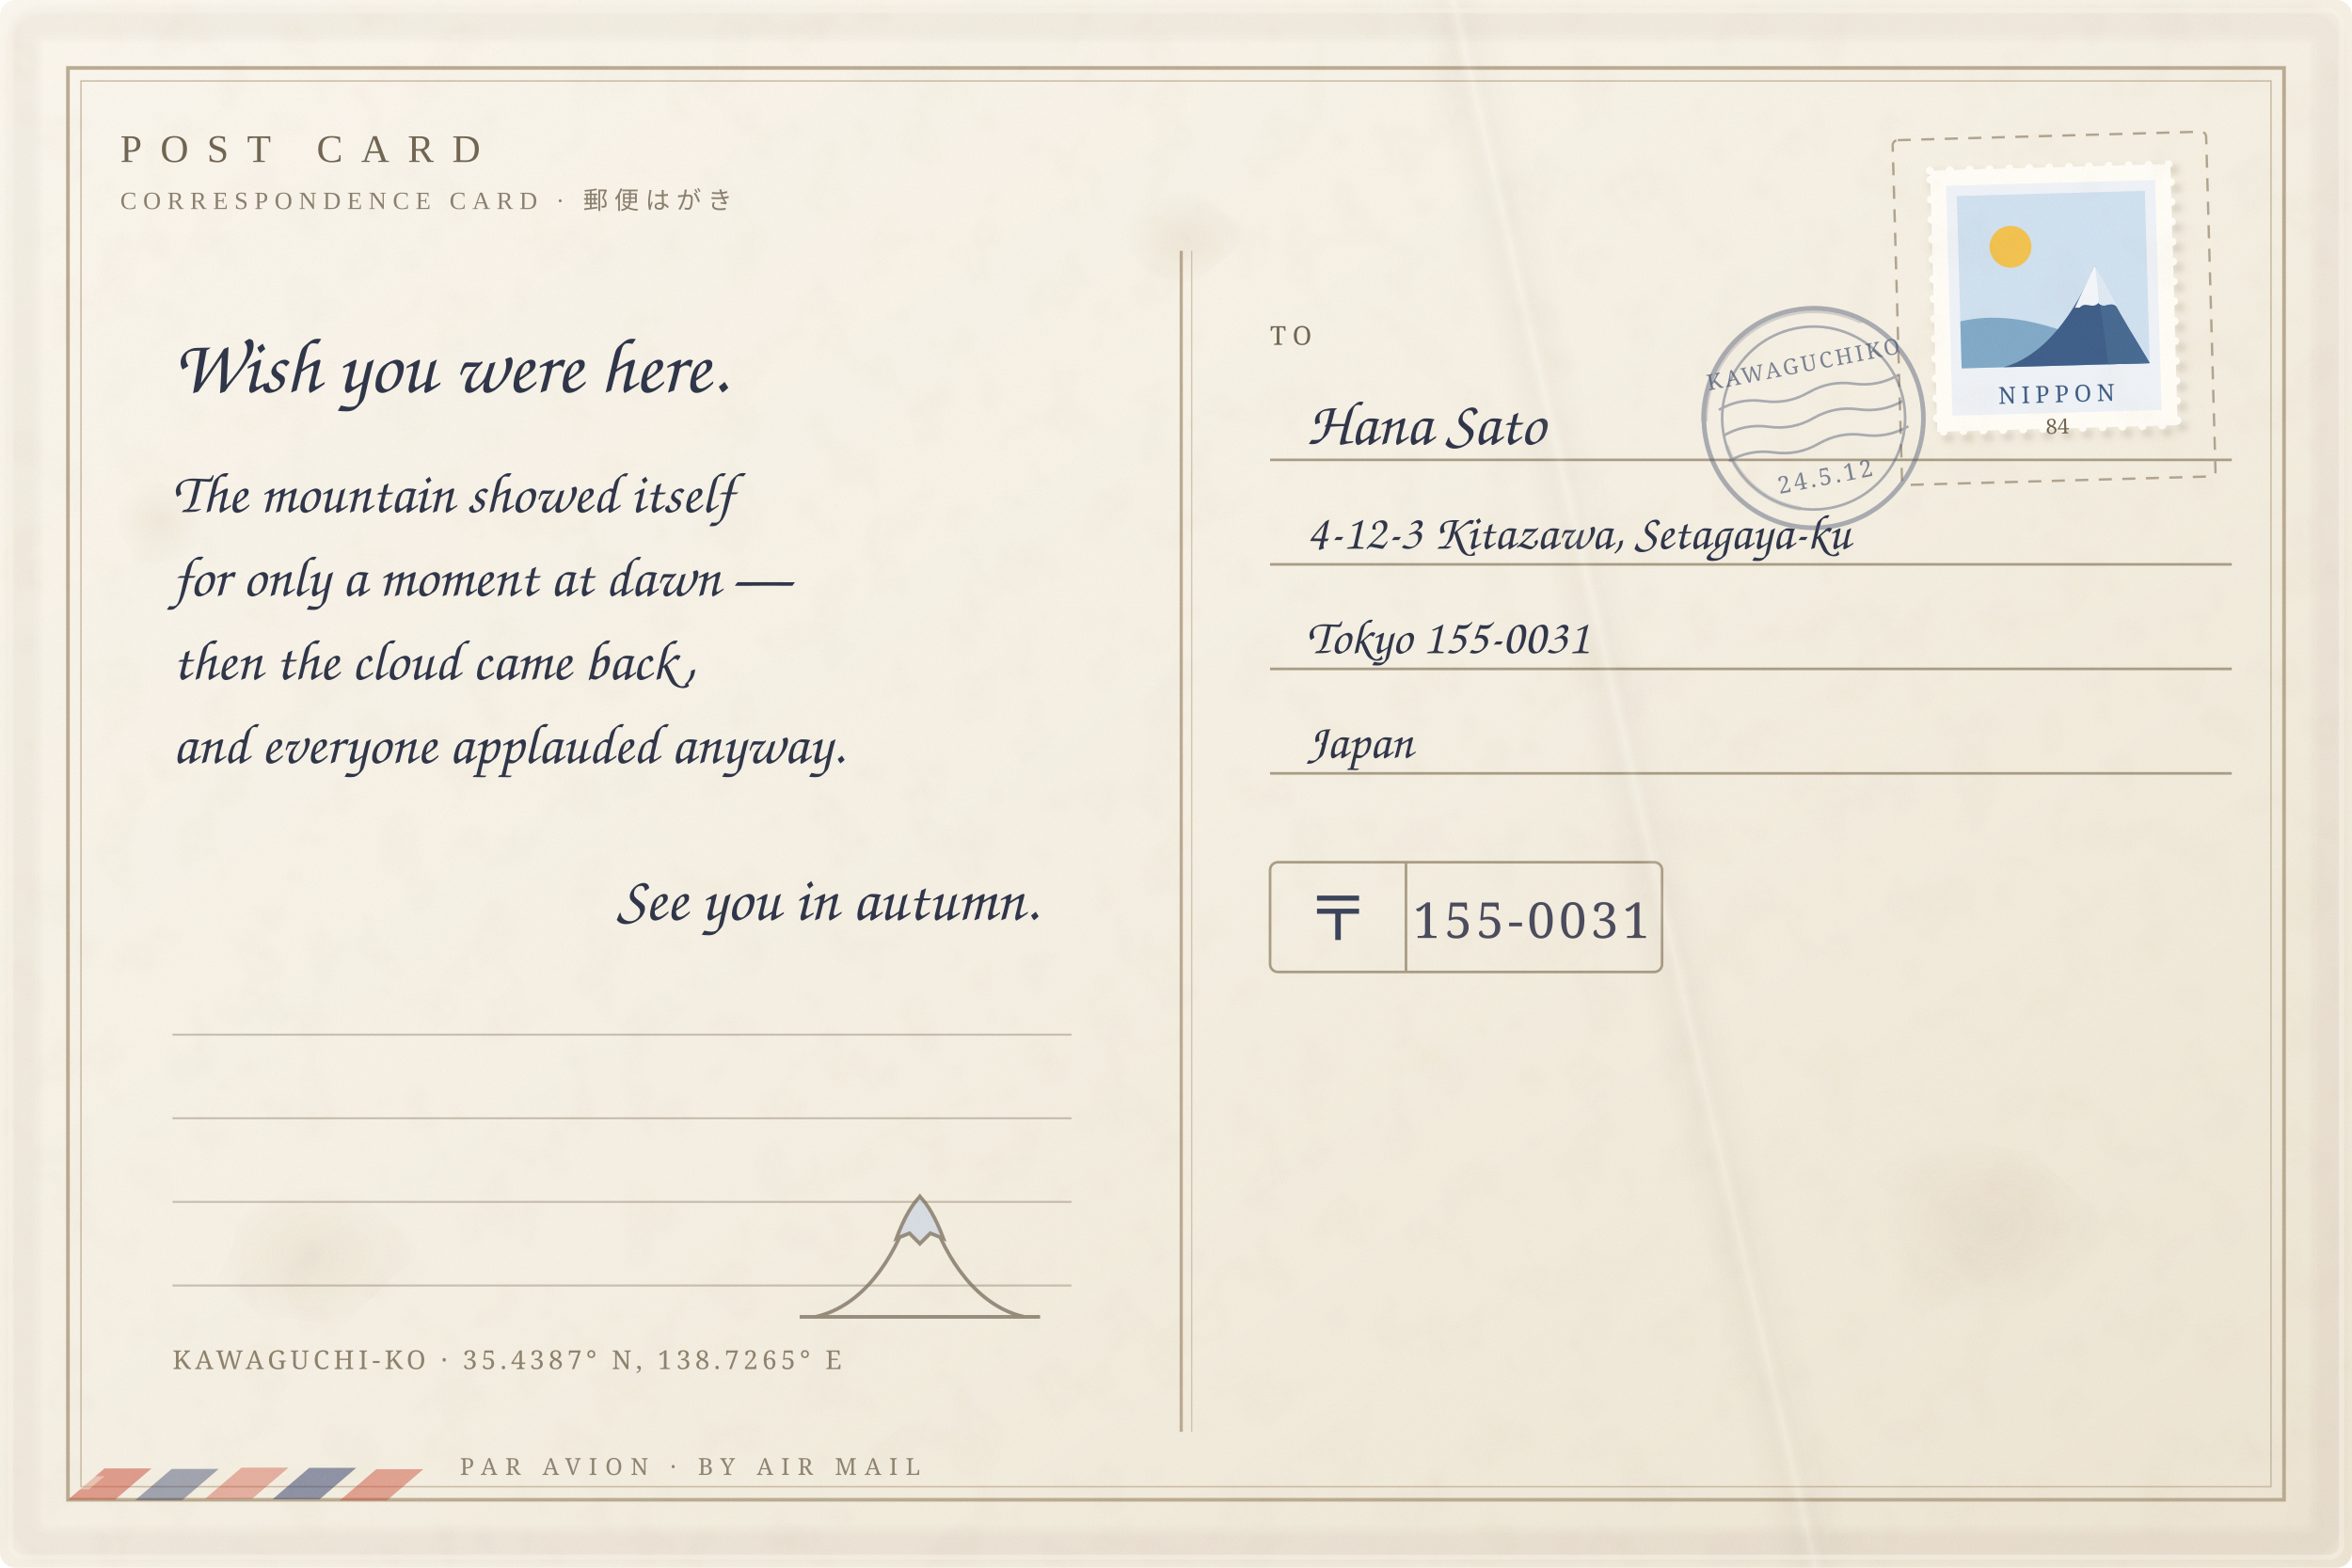
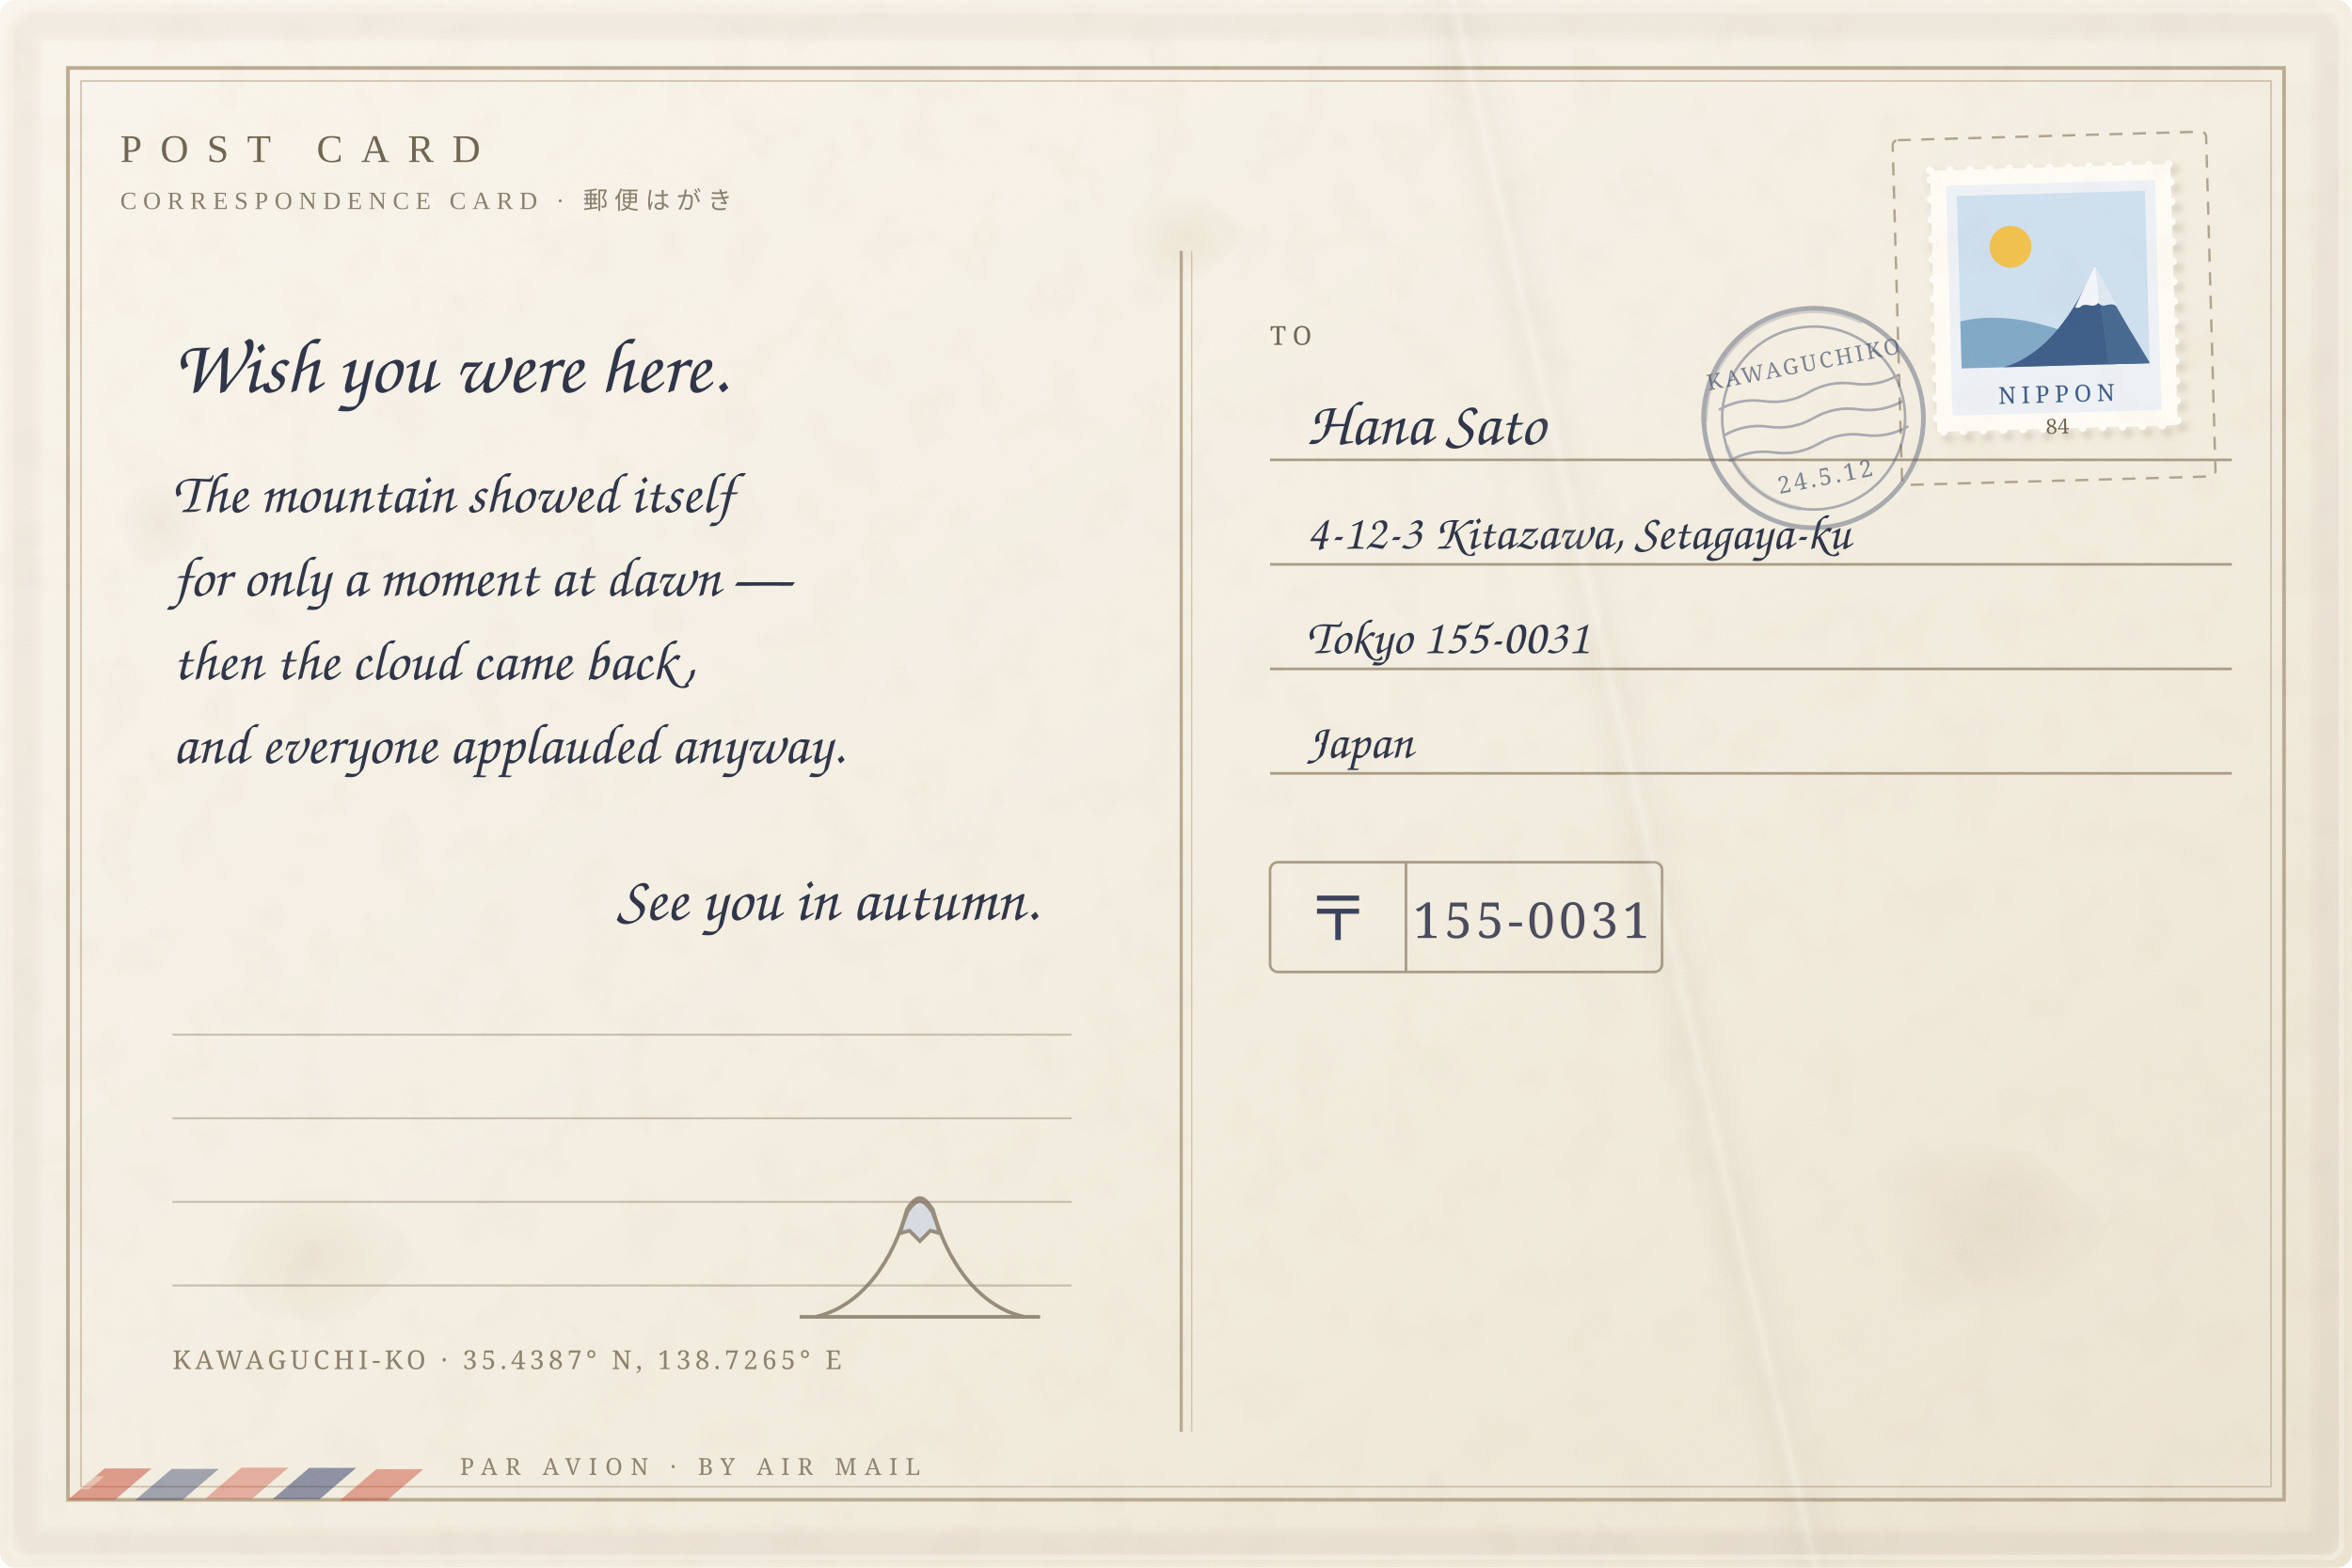
<svg xmlns="http://www.w3.org/2000/svg" viewBox="0 0 900 600" preserveAspectRatio="xMidYMid slice" aria-labelledby="ttlBack" aria-describedby="dscBack">
  <defs>
    <linearGradient id="backPaper" x1="0" y1="0" x2="1" y2="1">
      <stop offset="0" stop-color="#fbf6ec" />
      <stop offset="0.5" stop-color="#f5efe2" />
      <stop offset="1" stop-color="#ece3d1" />
    </linearGradient>
    <filter id="grain2" x="0" y="0" width="100%" height="100%">
      <feTurbulence type="fractalNoise" baseFrequency="1.1" numOctaves="3" seed="19" result="n" />
      <feColorMatrix in="n" type="saturate" values="0" />
      <feComponentTransfer>
        <feFuncA type="linear" slope="0.45" />
      </feComponentTransfer>
    </filter>
    <clipPath id="clipCard2">
      <rect x="0" y="0" width="900" height="600" rx="6" />
    </clipPath>
    <filter id="foxB" filterUnits="userSpaceOnUse" x="0" y="0" width="900" height="600">
      <feTurbulence type="fractalNoise" baseFrequency="0.055 0.048" numOctaves="4" seed="71" result="n" />
      <feColorMatrix in="n" type="matrix" values="0 0 0 0 0.44                       0 0 0 0 0.31                       0 0 0 0 0.18                       0 0 0 -5.4 2.25" />
      <feComponentTransfer>
        <feFuncA type="table" tableValues="0 0.7 0 0.45 0.95 0.1 0 0.6" />
      </feComponentTransfer>
      <feGaussianBlur stdDeviation="1.1" />'
          </filter>
    <radialGradient id="foxBloomB">
      <stop offset="0" stop-color="#8a6a3c" stop-opacity=".85" />
      <stop offset=".45" stop-color="#8a6a3c" stop-opacity=".5" />
      <stop offset=".8" stop-color="#8a6a3c" stop-opacity=".18" />
      <stop offset="1" stop-color="#8a6a3c" stop-opacity="0" />
    </radialGradient>
    <filter id="filmB" filterUnits="userSpaceOnUse" x="0" y="0" width="900" height="600">
      <feTurbulence type="fractalNoise" baseFrequency="1.7" numOctaves="2" seed="83" result="n" />
      <feColorMatrix in="n" type="saturate" values="0" />
      <feComponentTransfer>
        <feFuncA type="linear" slope="0" intercept="1" />
      </feComponentTransfer>
    </filter>
    <filter id="tinyB" filterUnits="userSpaceOnUse" x="-20" y="-20" width="940" height="640">
      <feGaussianBlur stdDeviation="1.4" />
    </filter>
    <linearGradient id="creaseB" x1="0" y1="0" x2="1" y2="0">
      <stop offset="0" stop-color="#6a5c46" stop-opacity="0" />
      <stop offset=".30" stop-color="#6a5c46" stop-opacity=".035" />
      <stop offset=".50" stop-color="#fffdf6" stop-opacity=".12" />
      <stop offset=".70" stop-color="#6a5c46" stop-opacity=".025" />
      <stop offset="1" stop-color="#6a5c46" stop-opacity="0" />
    </linearGradient>
  </defs>
  <g clip-path="url(#clipCard2)">
    <rect x="0" y="0" width="900" height="600" fill="url(#backPaper)" />
    <rect x="26" y="26" width="848" height="548" fill="none" stroke="#b9a98f" stroke-width="1.4" />
    <rect x="31" y="31" width="838" height="538" fill="none" stroke="#b9a98f" stroke-width=".6" opacity=".7" />
    <g font-family="Georgia,'Times New Roman',serif" fill="#6f6350">
      <text x="46" y="62" font-size="15" letter-spacing="7">POST CARD</text>
      <text x="46" y="80" font-size="9.5" letter-spacing="2.4" opacity=".82">CORRESPONDENCE CARD · 郵便はがき</text>
    </g>
    <line x1="452" y1="96" x2="452" y2="548" stroke="#b9a98f" stroke-width="1.2" />
    <line x1="456" y1="96" x2="456" y2="548" stroke="#b9a98f" stroke-width=".5" opacity=".6" />
    <g font-family="'Snell Roundhand','Brush Script MT','Segoe Script','Bradley Hand',cursive" fill="#2f3548">
      <text x="66" y="150" font-size="30">Wish you were here.</text>
      <text x="66" y="196" font-size="22">The mountain showed itself</text>
      <text x="66" y="228" font-size="22">for only a moment at dawn —</text>
      <text x="66" y="260" font-size="22">then the cloud came back,</text>
      <text x="66" y="292" font-size="22">and everyone applauded anyway.</text>
      <text x="236" y="352" font-size="24">See you in autumn.</text>
    </g>
    <g stroke="#8d8270" stroke-width=".8" opacity=".45" fill="none">
      <path d="M66 396 H410 M66 428 H410 M66 460 H410 M66 492 H410" />
    </g>
    <g font-family="Georgia,serif" font-size="10" fill="#8b7f6b" letter-spacing="1.6">
      <text x="66" y="524">KAWAGUCHI-KO · 35.4387° N, 138.7265° E</text>
    </g>
    <g transform="translate(352 470)" fill="none" stroke="#7d7260" stroke-width="1.4" opacity=".8">
-       <path d="M-40 34 C-22 30 -10 12 -4 -6 L0 -12 L4 -6 C10 12 22 30 40 34" />
-       <path d="M-9 4 C-6 -4 -3 -9 0 -12 C3 -9 6 -4 9 4 L4 2 L0 6 L-4 2 Z" fill="#cfd8e2" />
+       <path id="doodleFuji" d="M-40 34 C-22 30 -10 12 -5 -7 C-3 -10.5 -1 -11.5 0 -11.5                      C1.5 -11.5 3 -10 5 -7 C10 12 22 30 40 34" />
+       <path data-on="doodleFuji" d="M-7.5 2 C-6 -4 -5 -5 -5 -5.8 C-3 -9.3 -1 -10.3 0 -10.3                      C1.5 -10.3 3 -8.8 5 -5.8 C5 -5 6 -4 7.5 2                      L4 1 L0 5 L-4 1 Z" fill="#cfd8e2" />
      <path d="M-46 34 H46" />
    </g>
    <g font-family="Georgia,serif" fill="#6f6350">
      <text x="486" y="132" font-size="10" letter-spacing="2.6">TO</text>
    </g>
    <g stroke="#a89a83" stroke-width="1" fill="none">
      <path d="M486 176 H854 M486 216 H854 M486 256 H854 M486 296 H854" />
    </g>
    <g font-family="'Snell Roundhand','Brush Script MT','Segoe Script',cursive" fill="#2f3548">
      <text x="500" y="170" font-size="24">Hana Sato</text>
      <text x="500" y="210" font-size="19">4-12-3 Kitazawa, Setagaya-ku</text>
      <text x="500" y="250" font-size="19">Tokyo 155-0031</text>
      <text x="500" y="290" font-size="19">Japan</text>
    </g>
    <g transform="translate(486 330)">
      <rect x="0" y="0" width="150" height="42" rx="3" fill="none" stroke="#a89a83" stroke-width="1" />
      <line x1="52" y1="0" x2="52" y2="42" stroke="#a89a83" stroke-width="1" />
      <text x="26" y="30" text-anchor="middle" font-size="24" fill="#3a4258" font-family="'Hiragino Mincho ProN','Yu Mincho','Noto Serif JP',serif">〒</text>
      <text x="100" y="29" text-anchor="middle" font-size="19" fill="#4a4a5c" font-family="Georgia,serif" letter-spacing="1.5">155-0031</text>
    </g>
    <g transform="rotate(-1.6 786 118)">
      <rect x="726" y="52" width="120" height="132" rx="2" fill="none" stroke="#b0a28c" stroke-width=".9" stroke-dasharray="5 4" />
      <g transform="translate(740 64)">
        <path d="M0 0 h92 v100 h-92 Z" fill="none" stroke="#8c7f68" stroke-opacity=".34" stroke-width="3.6" stroke-dasharray="0.01 7.6" stroke-linecap="round" filter="url(#tinyB)" transform="translate(1.8 2.4)" />
        <path d="M0 0 h92 v100 h-92 Z" fill="#fffdf6" />
        <path d="M0 0 h92 v100 h-92 Z" fill="none" stroke="#fffdf6" stroke-width="3" stroke-dasharray="0.01 7.6" stroke-linecap="round" />
        <rect x="6" y="6" width="80" height="88" fill="#eef2f7" />
        <rect x="10" y="10" width="72" height="66" fill="#cfe0ef" />
        <path d="M10 76 L10 58 C30 54 48 62 62 68 C72 72 78 75 82 76 Z" fill="#7fa8c6" />
        <path d="M26 76 C42 72 54 56 62 38 C70 56 80 72 82 76 Z" fill="#3f5d86" />
        <path d="M62 38 C70 56 80 72 82 76 L66 76 C65 62 63 48 62 38 Z" fill="#47688f" />
        <path d="M62 38 L70 54 C67.5 51.4 65.4 55 63 52.4 C60.6 55 58.2 51.4 55.8 54 L54 54 Z" fill="#f4f8fc" />
        <path d="M62 38 L70 54 C67.5 51.4 65.4 55 63 52.4 C63.2 48 62.6 43 62 38 Z" fill="#dfe8f2" />
        <circle cx="30" cy="30" r="8" fill="#f2c14e" />
        <text x="46" y="90" text-anchor="middle" font-size="9" fill="#3f5d86" letter-spacing="2" font-family="Georgia,serif">NIPPON</text>
        <text x="46" y="102" text-anchor="middle" font-size="8" fill="#6f6350" font-family="Georgia,serif">84</text>
      </g>
    </g>
    <g transform="translate(694 160) rotate(-11)" fill="none" stroke="#4a5570" opacity=".45">
      <circle r="42" stroke-width="1.8" />
      <circle r="35" stroke-width="1" />
      <path d="M-35 -10 q8.75 -3 17.5 0 t17.5 0 t17.5 0 t17.5 0                      M-35 0 q8.75 -3 17.5 0 t17.5 0 t17.5 0 t17.5 0                      M-35 10 q8.75 -3 17.5 0 t17.5 0 t17.5 0 t17.5 0" stroke-width="1" />
      <path d="M-41.2 -7.4 A42 42 0 0 1 24.6 -33.5" stroke-width="2.6" stroke-opacity=".45" stroke-linecap="round" />
      <path d="M-34.6 4.6 A35 35 0 0 0 -12 32.9" stroke-width="1.8" stroke-opacity=".4" stroke-linecap="round" />
    </g>
    <g transform="translate(694 160) rotate(-11)" opacity=".72" fill="#4a5570" font-family="Georgia,serif">
      <text x="0" y="-18" text-anchor="middle" stroke="none" font-size="8.4" letter-spacing="1.1">KAWAGUCHIKO</text>
      <text x="0" y="26" text-anchor="middle" stroke="none" font-size="9" letter-spacing="1.2">24.5.12</text>
    </g>
    <g opacity=".55">
      <g fill="#c8452f">
        <path d="M26 574 l14 -12 h18 l-14 12 z" opacity=".92" />
        <path d="M78.4 573.7 l14 -12 h18 l-14 12 z" opacity=".7" />
        <path d="M130 574.3 l14 -12 h18 l-14 12 z" opacity=".84" />
      </g>
      <g fill="#2b3a67">
        <path d="M51.7 574.2 l14 -12 h18 l-14 12 z" opacity=".78" />
        <path d="M104.3 573.8 l14 -12 h18 l-14 12 z" opacity=".95" />
      </g>
      <path d="M30 570 l6 -5 h4 l-6 5 z" fill="#efe6d4" opacity=".5" />
    </g>
    <text x="176" y="564.5" font-size="9" letter-spacing="3" fill="#6f6350" opacity=".78" font-family="Georgia,serif">PAR AVION · BY AIR MAIL</text>
    <rect x="0" y="0" width="900" height="600" filter="url(#foxB)" opacity=".055" style="mix-blend-mode:multiply" />
    <g fill="url(#foxBloomB)" opacity=".1">
      <path d="M160.0 480.0 Q141.2 497.4 150.6 488.7 Q120.0 518.7 130.6 508.0 Q95.1 500.4 107.6 509.6 Q70.0 480.0 82.6 490.2 Q97.4 461.4 83.7 470.7 Q120.0 448.8 108.7 455.1 Q150.5 455.0 135.3 451.9 Q160.0 480.0 155.3 467.5 Z" />
      <path d="M806.8 470.0 Q803.4 505.6 805.1 487.8 Q760.0 503.3 781.7 504.4 Q721.4 501.7 740.7 502.5 Q715.8 470.0 718.6 485.8 Q718.8 436.2 717.3 453.1 Q760.0 429.5 739.4 432.9 Q790.2 445.3 775.1 437.4 Q806.8 470.0 798.5 457.6 Z" />
      <path d="M477.3 90.0 Q465.6 102.8 471.5 96.4 Q450.0 113.9 457.8 108.3 Q432.5 104.3 441.3 109.1 Q429.2 90.0 430.9 97.2 Q430.1 73.7 429.7 81.9 Q450.0 70.8 440.1 72.3 Q468.4 74.9 459.2 72.9 Q477.3 90.0 472.8 82.5 Z" />
      <path d="M78.7 200.0 Q77.1 214.0 77.9 207.0 Q60.0 220.7 68.6 217.4 Q46.0 211.5 53.0 216.1 Q44.2 200.0 45.1 205.7 Q43.7 186.6 43.9 193.3 Q60.0 178.7 51.8 182.7 Q73.7 188.8 66.8 183.7 Q78.7 200.0 76.2 194.4 Z" />
    </g>
    <rect x="9" y="9" width="882" height="582" rx="7" fill="none" stroke="#6d5c44" stroke-opacity=".055" stroke-width="11" filter="url(#tinyB)" />
    <g transform="rotate(-13 450 300)">
      <rect x="606" y="-80" width="30" height="760" fill="url(#creaseB)" />
    </g>
    <rect x="0" y="0" width="900" height="600" filter="url(#grain2)" opacity=".12" style="mix-blend-mode:multiply" />
    <rect x="0" y="0" width="900" height="600" filter="url(#filmB)" opacity=".07" style="mix-blend-mode:overlay" />
  </g>
  <rect x="4" y="4" width="892" height="592" rx="5" fill="none" stroke="#f8f3e8" stroke-opacity=".5" stroke-width="2" />
</svg>
